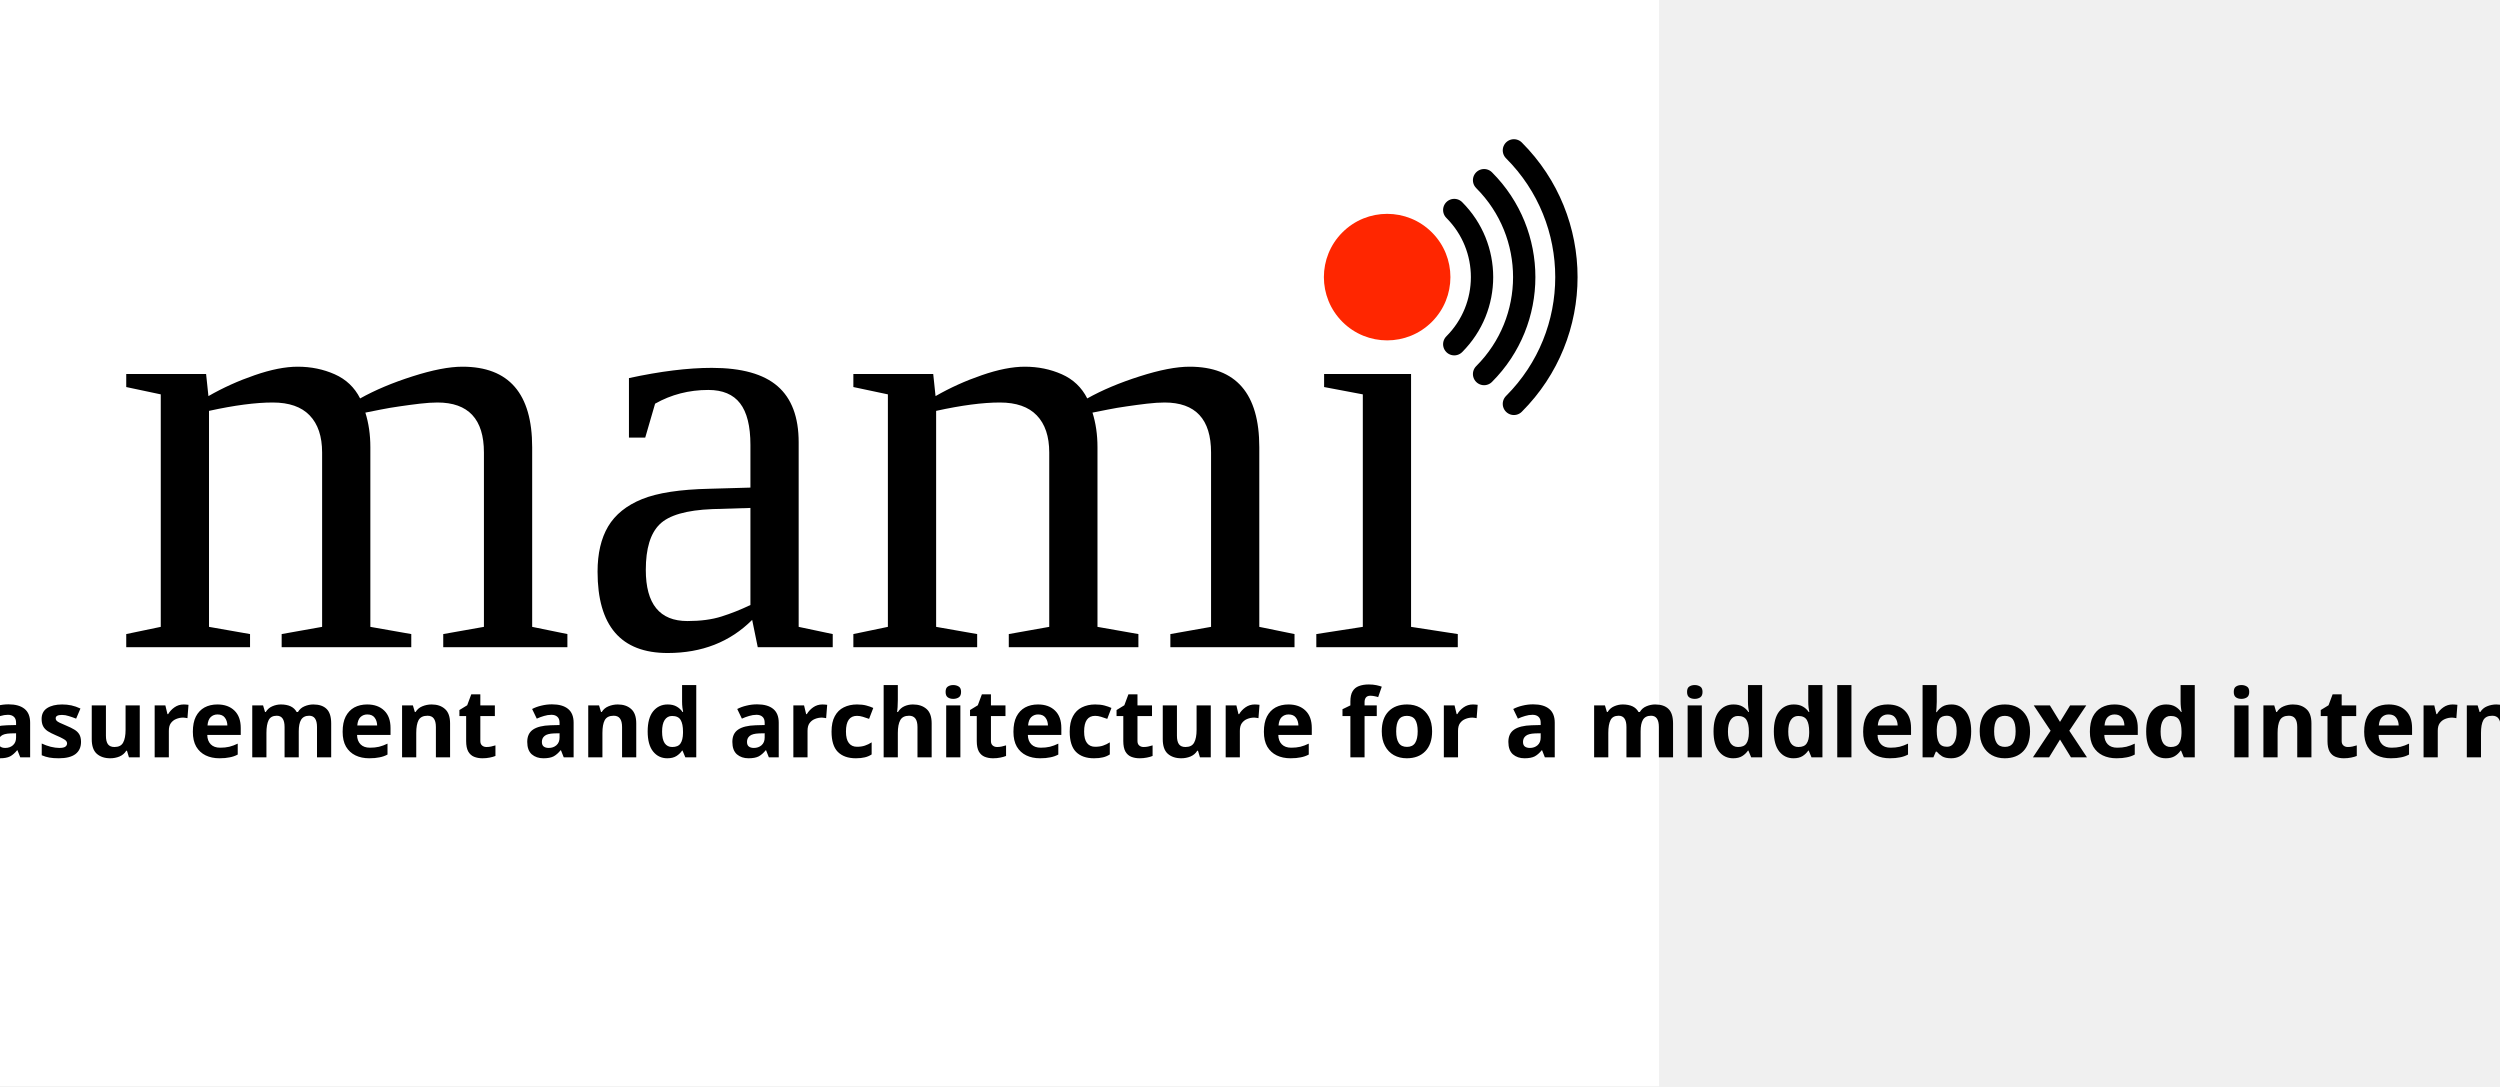
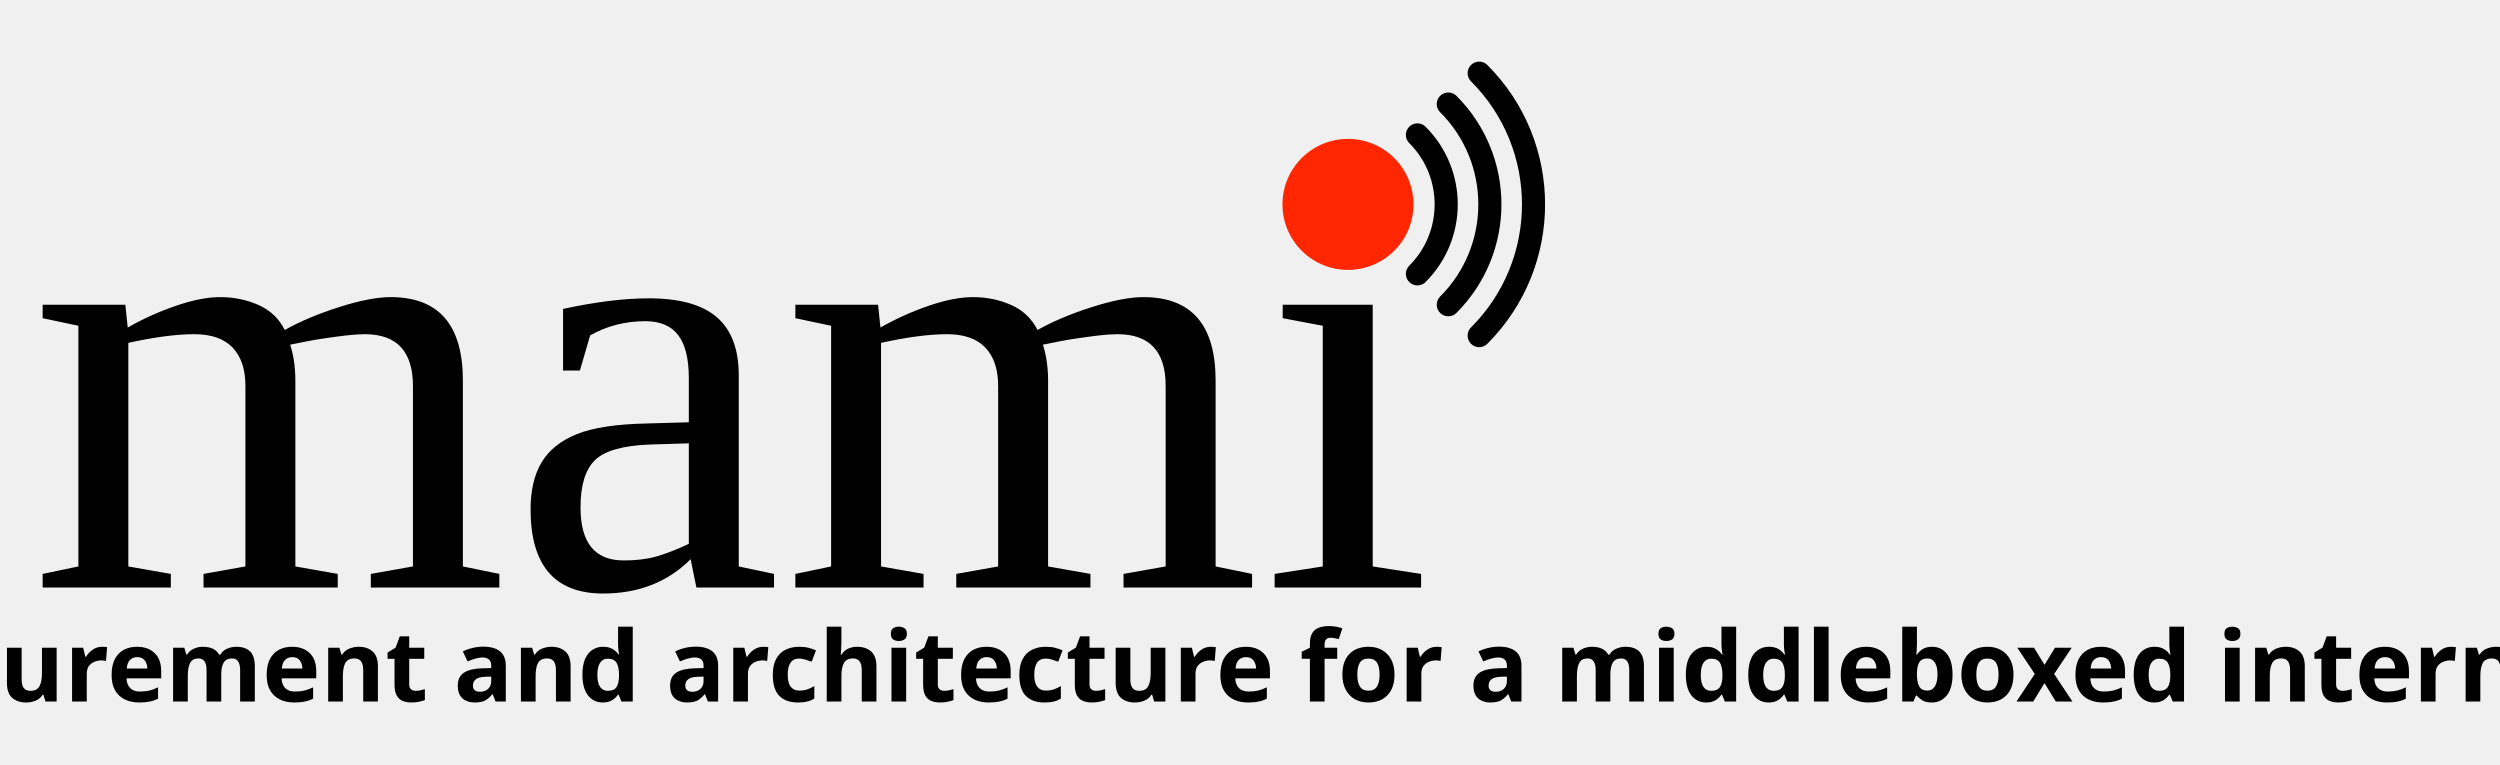
- <svg xmlns="http://www.w3.org/2000/svg" id="svg2" version="1.1" width="420.038" height="182.5" xml:space="preserve">
+ <svg xmlns="http://www.w3.org/2000/svg" id="svg2" version="1.1" width="405.75" height="124.036" xml:space="preserve">
  <defs id="defs6">
    <clipPath clipPathUnits="userSpaceOnUse" id="clipPath18">
      <path d="M 0,0 223,0 223,146 0,146 0,0 z" id="path20" />
    </clipPath>
  </defs>
-   <g id="g10" transform="matrix(1.25,0,0,-1.25,0,182.5)">
+   <g id="g10" transform="matrix(1.25,0,0,-1.25,-14.28782,169.1118)">
    <g id="g12" />
-     <g id="g14">
-       <g id="g16" clip-path="url(#clipPath18)">
-         <path d="m -120,1072 806,0 0,-1072 -806,0 0,1072 z" style="fill:#ffffff;fill-opacity:1;fill-rule:nonzero;stroke:none" id="path22" />
-         <g id="g24" transform="matrix(1,0,0,-1,104.3898,72.50788)">
-           <text transform="translate(-89.10938,13.5)" id="text26">
-             <tspan style="font-size:80px;font-variant:normal;font-weight:normal;writing-mode:lr-tb;fill:#000000;fill-opacity:1;fill-rule:nonzero;stroke:none;font-family:Bauhaus 93;-inkscape-font-specification:Bauhaus93" x="0 57.992 101.024 159.016" y="0" id="tspan28">mami</tspan>
-           </text>
-         </g>
-         <path d="m 192.463,114.765 c 3.321,-3.321 3.321,-8.705 0,-12.026 -3.321,-3.321 -8.705,-3.321 -12.026,0 -3.321,3.321 -3.321,8.705 0,12.026 3.321,3.321 8.705,3.321 12.026,0" style="fill:#ff2600;fill-opacity:1;fill-rule:nonzero;stroke:none" id="path30" />
-         <g id="g32" transform="matrix(1,0,0,-1,-120,1072)">
-           <path d="m 315.469,954.228 c 4.981,4.981 4.981,13.058 0,18.04" style="fill:none;stroke:#000000;stroke-width:3;stroke-linecap:round;stroke-linejoin:round;stroke-miterlimit:10;stroke-opacity:1;stroke-dasharray:none" id="path34" />
-         </g>
-         <g id="g36" transform="matrix(1,0,0,-1,-120,1072)">
-           <path d="m 319.478,950.219 c 7.196,7.196 7.196,18.862 0,26.057" style="fill:none;stroke:#000000;stroke-width:3;stroke-linecap:round;stroke-linejoin:round;stroke-miterlimit:10;stroke-opacity:1;stroke-dasharray:none" id="path38" />
-         </g>
-         <g id="g40" transform="matrix(1,0,0,-1,-120,1072)">
-           <path d="m 323.487,946.211 c 9.409,9.409 9.409,24.665 0,34.075" style="fill:none;stroke:#000000;stroke-width:3;stroke-linecap:round;stroke-linejoin:round;stroke-miterlimit:10;stroke-opacity:1;stroke-dasharray:none" id="path42" />
-         </g>
-       </g>
+     <g id="g24" transform="matrix(1,0,0,-1,104.3898,72.50788)">
+       <text transform="translate(-89.10938,13.5)" id="text26">
+         <tspan style="font-size:80px;font-variant:normal;font-weight:normal;writing-mode:lr-tb;fill:#000000;fill-opacity:1;fill-rule:nonzero;stroke:none;font-family:Bauhaus 93;-inkscape-font-specification:Bauhaus93" x="0 57.992 101.024 159.016" y="0" id="tspan28">mami</tspan>
+       </text>
+     </g>
+     <path d="m 192.463,114.765 c 3.321,-3.321 3.321,-8.705 0,-12.026 -3.321,-3.321 -8.705,-3.321 -12.026,0 -3.321,3.321 -3.321,8.705 0,12.026 3.321,3.321 8.705,3.321 12.026,0" style="fill:#ff2600;fill-opacity:1;fill-rule:nonzero;stroke:none" id="path30" />
+     <g id="g32" transform="matrix(1,0,0,-1,-120,1072)">
+       <path d="m 315.469,954.228 c 4.981,4.981 4.981,13.058 0,18.04" style="fill:none;stroke:#000000;stroke-width:3;stroke-linecap:round;stroke-linejoin:round;stroke-miterlimit:10;stroke-opacity:1;stroke-dasharray:none" id="path34" />
+     </g>
+     <g id="g36" transform="matrix(1,0,0,-1,-120,1072)">
+       <path d="m 319.478,950.219 c 7.196,7.196 7.196,18.862 0,26.057" style="fill:none;stroke:#000000;stroke-width:3;stroke-linecap:round;stroke-linejoin:round;stroke-miterlimit:10;stroke-opacity:1;stroke-dasharray:none" id="path38" />
+     </g>
+     <g id="g40" transform="matrix(1,0,0,-1,-120,1072)">
+       <path d="m 323.487,946.211 c 9.409,9.409 9.409,24.665 0,34.075" style="fill:none;stroke:#000000;stroke-width:3;stroke-linecap:round;stroke-linejoin:round;stroke-miterlimit:10;stroke-opacity:1;stroke-dasharray:none" id="path42" />
    </g>
    <text xml:space="preserve" style="font-size:12.8px;font-style:normal;font-variant:normal;font-weight:normal;font-stretch:normal;text-align:center;line-height:125%;letter-spacing:0px;word-spacing:0px;text-anchor:middle;fill:#000000;fill-opacity:1;stroke:none;font-family:Arial;-inkscape-font-specification:Arial" x="173.518" y="-44.204" id="text3038" transform="scale(1,-1)">
      <tspan id="tspan3040" x="173.518" y="-44.204" style="font-weight:bold;font-family:Calibri;-inkscape-font-specification:Calibri Bold">measurement and architecture for a middleboxed internet</tspan>
    </text>
  </g>
</svg>
